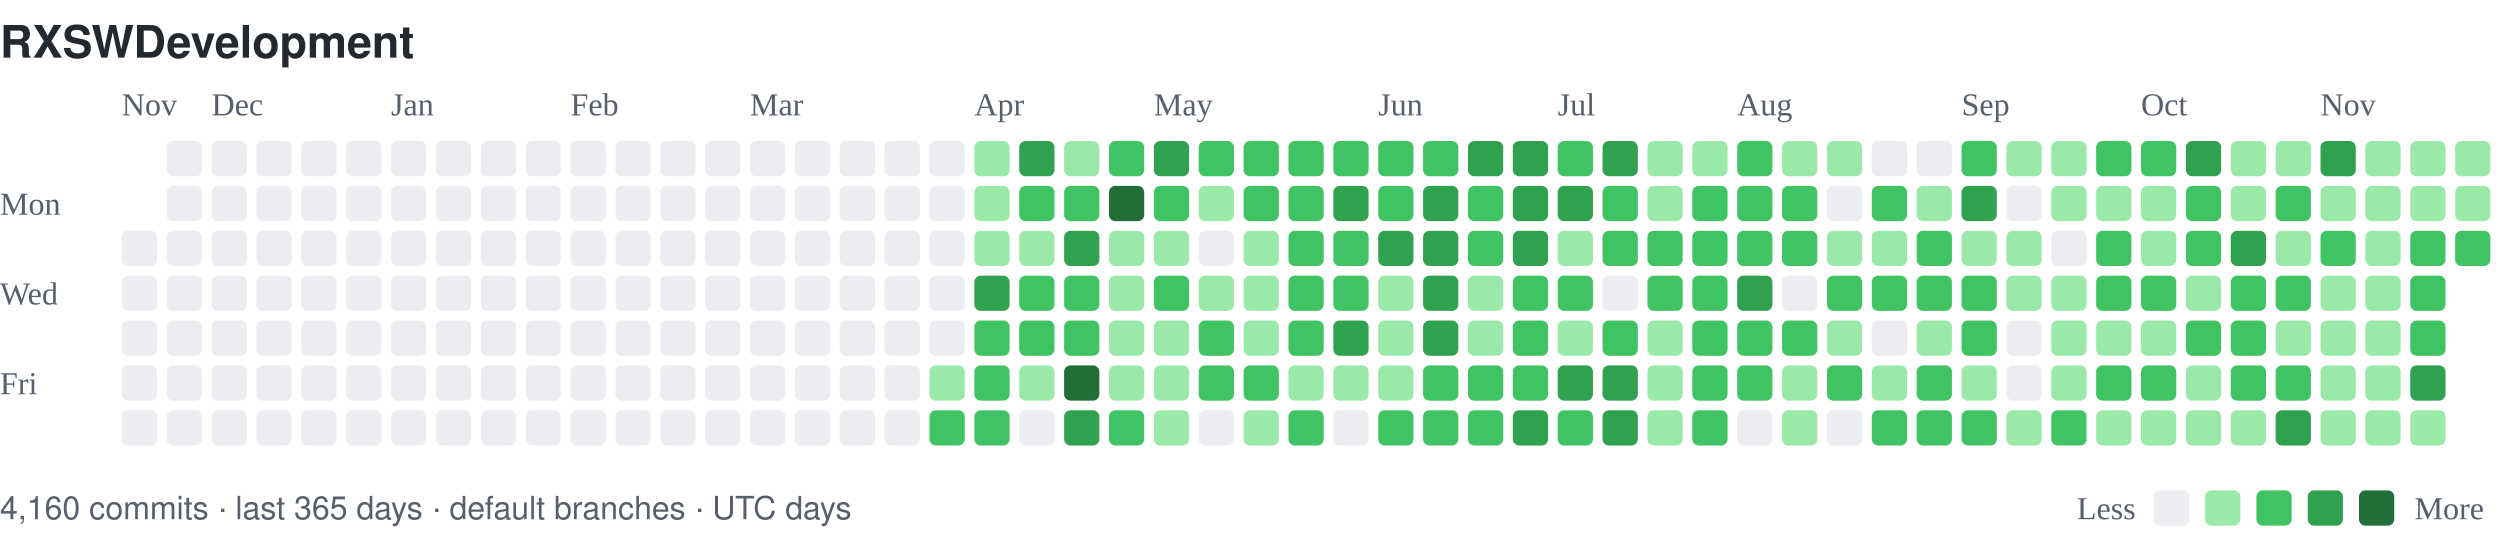
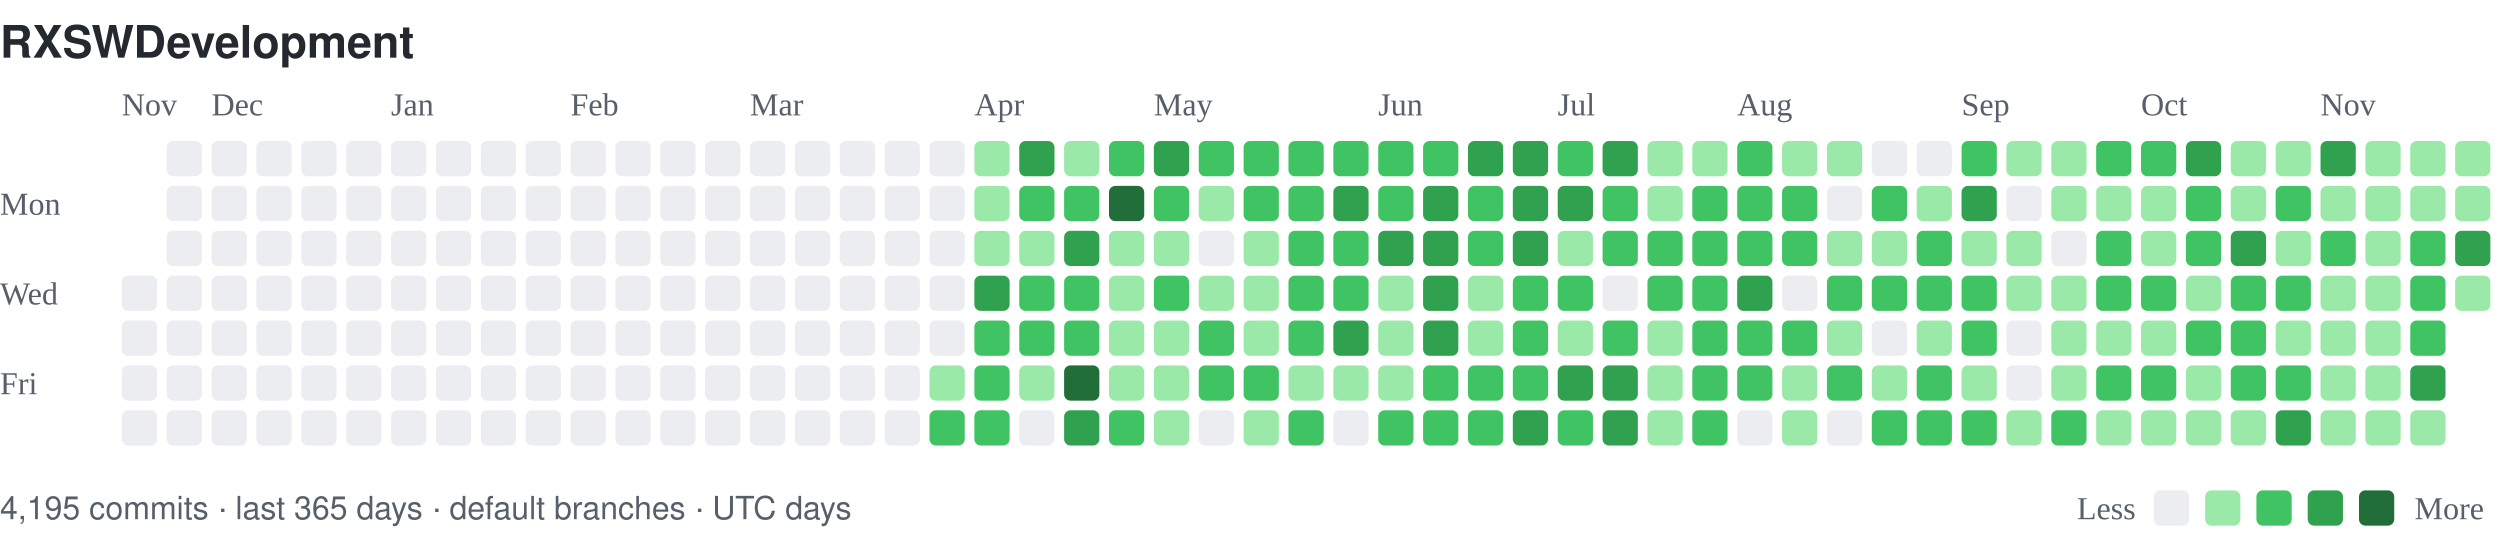
<svg xmlns="http://www.w3.org/2000/svg" width="780" height="170" viewBox="0 0 780 170" role="img">
  <text x="0" y="18" font-size="14" font-weight="600" fill="#24292f" font-family="ui-sans-serif,-apple-system,Segoe UI,Helvetica,Arial,sans-serif">RXSWDevelopment</text>
  <text x="0" y="67" font-size="10" fill="#57606a">Mon</text>
  <text x="0" y="95" font-size="10" fill="#57606a">Wed</text>
  <text x="0" y="123" font-size="10" fill="#57606a">Fri</text>
  <text x="38" y="36" font-size="10" fill="#57606a">Nov</text>
-   <rect x="38" y="72" width="11" height="11" rx="2" fill="#ebedf0" />
  <rect x="38" y="86" width="11" height="11" rx="2" fill="#ebedf0" />
  <rect x="38" y="100" width="11" height="11" rx="2" fill="#ebedf0" />
  <rect x="38" y="114" width="11" height="11" rx="2" fill="#ebedf0" />
  <rect x="38" y="128" width="11" height="11" rx="2" fill="#ebedf0" />
  <rect x="52" y="44" width="11" height="11" rx="2" fill="#ebedf0" />
  <rect x="52" y="58" width="11" height="11" rx="2" fill="#ebedf0" />
  <rect x="52" y="72" width="11" height="11" rx="2" fill="#ebedf0" />
  <rect x="52" y="86" width="11" height="11" rx="2" fill="#ebedf0" />
  <rect x="52" y="100" width="11" height="11" rx="2" fill="#ebedf0" />
  <rect x="52" y="114" width="11" height="11" rx="2" fill="#ebedf0" />
  <rect x="52" y="128" width="11" height="11" rx="2" fill="#ebedf0" />
  <text x="66" y="36" font-size="10" fill="#57606a">Dec</text>
  <rect x="66" y="44" width="11" height="11" rx="2" fill="#ebedf0" />
  <rect x="66" y="58" width="11" height="11" rx="2" fill="#ebedf0" />
  <rect x="66" y="72" width="11" height="11" rx="2" fill="#ebedf0" />
  <rect x="66" y="86" width="11" height="11" rx="2" fill="#ebedf0" />
  <rect x="66" y="100" width="11" height="11" rx="2" fill="#ebedf0" />
  <rect x="66" y="114" width="11" height="11" rx="2" fill="#ebedf0" />
  <rect x="66" y="128" width="11" height="11" rx="2" fill="#ebedf0" />
  <rect x="80" y="44" width="11" height="11" rx="2" fill="#ebedf0" />
  <rect x="80" y="58" width="11" height="11" rx="2" fill="#ebedf0" />
  <rect x="80" y="72" width="11" height="11" rx="2" fill="#ebedf0" />
  <rect x="80" y="86" width="11" height="11" rx="2" fill="#ebedf0" />
  <rect x="80" y="100" width="11" height="11" rx="2" fill="#ebedf0" />
  <rect x="80" y="114" width="11" height="11" rx="2" fill="#ebedf0" />
  <rect x="80" y="128" width="11" height="11" rx="2" fill="#ebedf0" />
  <rect x="94" y="44" width="11" height="11" rx="2" fill="#ebedf0" />
  <rect x="94" y="58" width="11" height="11" rx="2" fill="#ebedf0" />
  <rect x="94" y="72" width="11" height="11" rx="2" fill="#ebedf0" />
  <rect x="94" y="86" width="11" height="11" rx="2" fill="#ebedf0" />
  <rect x="94" y="100" width="11" height="11" rx="2" fill="#ebedf0" />
  <rect x="94" y="114" width="11" height="11" rx="2" fill="#ebedf0" />
  <rect x="94" y="128" width="11" height="11" rx="2" fill="#ebedf0" />
  <rect x="108" y="44" width="11" height="11" rx="2" fill="#ebedf0" />
  <rect x="108" y="58" width="11" height="11" rx="2" fill="#ebedf0" />
  <rect x="108" y="72" width="11" height="11" rx="2" fill="#ebedf0" />
  <rect x="108" y="86" width="11" height="11" rx="2" fill="#ebedf0" />
  <rect x="108" y="100" width="11" height="11" rx="2" fill="#ebedf0" />
  <rect x="108" y="114" width="11" height="11" rx="2" fill="#ebedf0" />
  <rect x="108" y="128" width="11" height="11" rx="2" fill="#ebedf0" />
  <text x="122" y="36" font-size="10" fill="#57606a">Jan</text>
  <rect x="122" y="44" width="11" height="11" rx="2" fill="#ebedf0" />
  <rect x="122" y="58" width="11" height="11" rx="2" fill="#ebedf0" />
  <rect x="122" y="72" width="11" height="11" rx="2" fill="#ebedf0" />
  <rect x="122" y="86" width="11" height="11" rx="2" fill="#ebedf0" />
  <rect x="122" y="100" width="11" height="11" rx="2" fill="#ebedf0" />
  <rect x="122" y="114" width="11" height="11" rx="2" fill="#ebedf0" />
  <rect x="122" y="128" width="11" height="11" rx="2" fill="#ebedf0" />
  <rect x="136" y="44" width="11" height="11" rx="2" fill="#ebedf0" />
  <rect x="136" y="58" width="11" height="11" rx="2" fill="#ebedf0" />
  <rect x="136" y="72" width="11" height="11" rx="2" fill="#ebedf0" />
  <rect x="136" y="86" width="11" height="11" rx="2" fill="#ebedf0" />
  <rect x="136" y="100" width="11" height="11" rx="2" fill="#ebedf0" />
  <rect x="136" y="114" width="11" height="11" rx="2" fill="#ebedf0" />
  <rect x="136" y="128" width="11" height="11" rx="2" fill="#ebedf0" />
  <rect x="150" y="44" width="11" height="11" rx="2" fill="#ebedf0" />
  <rect x="150" y="58" width="11" height="11" rx="2" fill="#ebedf0" />
  <rect x="150" y="72" width="11" height="11" rx="2" fill="#ebedf0" />
  <rect x="150" y="86" width="11" height="11" rx="2" fill="#ebedf0" />
  <rect x="150" y="100" width="11" height="11" rx="2" fill="#ebedf0" />
  <rect x="150" y="114" width="11" height="11" rx="2" fill="#ebedf0" />
  <rect x="150" y="128" width="11" height="11" rx="2" fill="#ebedf0" />
  <rect x="164" y="44" width="11" height="11" rx="2" fill="#ebedf0" />
  <rect x="164" y="58" width="11" height="11" rx="2" fill="#ebedf0" />
  <rect x="164" y="72" width="11" height="11" rx="2" fill="#ebedf0" />
  <rect x="164" y="86" width="11" height="11" rx="2" fill="#ebedf0" />
  <rect x="164" y="100" width="11" height="11" rx="2" fill="#ebedf0" />
  <rect x="164" y="114" width="11" height="11" rx="2" fill="#ebedf0" />
  <rect x="164" y="128" width="11" height="11" rx="2" fill="#ebedf0" />
  <text x="178" y="36" font-size="10" fill="#57606a">Feb</text>
  <rect x="178" y="44" width="11" height="11" rx="2" fill="#ebedf0" />
  <rect x="178" y="58" width="11" height="11" rx="2" fill="#ebedf0" />
  <rect x="178" y="72" width="11" height="11" rx="2" fill="#ebedf0" />
  <rect x="178" y="86" width="11" height="11" rx="2" fill="#ebedf0" />
  <rect x="178" y="100" width="11" height="11" rx="2" fill="#ebedf0" />
  <rect x="178" y="114" width="11" height="11" rx="2" fill="#ebedf0" />
  <rect x="178" y="128" width="11" height="11" rx="2" fill="#ebedf0" />
  <rect x="192" y="44" width="11" height="11" rx="2" fill="#ebedf0" />
  <rect x="192" y="58" width="11" height="11" rx="2" fill="#ebedf0" />
  <rect x="192" y="72" width="11" height="11" rx="2" fill="#ebedf0" />
  <rect x="192" y="86" width="11" height="11" rx="2" fill="#ebedf0" />
  <rect x="192" y="100" width="11" height="11" rx="2" fill="#ebedf0" />
  <rect x="192" y="114" width="11" height="11" rx="2" fill="#ebedf0" />
  <rect x="192" y="128" width="11" height="11" rx="2" fill="#ebedf0" />
  <rect x="206" y="44" width="11" height="11" rx="2" fill="#ebedf0" />
  <rect x="206" y="58" width="11" height="11" rx="2" fill="#ebedf0" />
  <rect x="206" y="72" width="11" height="11" rx="2" fill="#ebedf0" />
  <rect x="206" y="86" width="11" height="11" rx="2" fill="#ebedf0" />
  <rect x="206" y="100" width="11" height="11" rx="2" fill="#ebedf0" />
  <rect x="206" y="114" width="11" height="11" rx="2" fill="#ebedf0" />
  <rect x="206" y="128" width="11" height="11" rx="2" fill="#ebedf0" />
  <rect x="220" y="44" width="11" height="11" rx="2" fill="#ebedf0" />
  <rect x="220" y="58" width="11" height="11" rx="2" fill="#ebedf0" />
  <rect x="220" y="72" width="11" height="11" rx="2" fill="#ebedf0" />
  <rect x="220" y="86" width="11" height="11" rx="2" fill="#ebedf0" />
  <rect x="220" y="100" width="11" height="11" rx="2" fill="#ebedf0" />
  <rect x="220" y="114" width="11" height="11" rx="2" fill="#ebedf0" />
  <rect x="220" y="128" width="11" height="11" rx="2" fill="#ebedf0" />
  <text x="234" y="36" font-size="10" fill="#57606a">Mar</text>
  <rect x="234" y="44" width="11" height="11" rx="2" fill="#ebedf0" />
  <rect x="234" y="58" width="11" height="11" rx="2" fill="#ebedf0" />
  <rect x="234" y="72" width="11" height="11" rx="2" fill="#ebedf0" />
  <rect x="234" y="86" width="11" height="11" rx="2" fill="#ebedf0" />
  <rect x="234" y="100" width="11" height="11" rx="2" fill="#ebedf0" />
  <rect x="234" y="114" width="11" height="11" rx="2" fill="#ebedf0" />
  <rect x="234" y="128" width="11" height="11" rx="2" fill="#ebedf0" />
  <rect x="248" y="44" width="11" height="11" rx="2" fill="#ebedf0" />
  <rect x="248" y="58" width="11" height="11" rx="2" fill="#ebedf0" />
  <rect x="248" y="72" width="11" height="11" rx="2" fill="#ebedf0" />
  <rect x="248" y="86" width="11" height="11" rx="2" fill="#ebedf0" />
  <rect x="248" y="100" width="11" height="11" rx="2" fill="#ebedf0" />
  <rect x="248" y="114" width="11" height="11" rx="2" fill="#ebedf0" />
  <rect x="248" y="128" width="11" height="11" rx="2" fill="#ebedf0" />
  <rect x="262" y="44" width="11" height="11" rx="2" fill="#ebedf0" />
  <rect x="262" y="58" width="11" height="11" rx="2" fill="#ebedf0" />
  <rect x="262" y="72" width="11" height="11" rx="2" fill="#ebedf0" />
  <rect x="262" y="86" width="11" height="11" rx="2" fill="#ebedf0" />
  <rect x="262" y="100" width="11" height="11" rx="2" fill="#ebedf0" />
  <rect x="262" y="114" width="11" height="11" rx="2" fill="#ebedf0" />
  <rect x="262" y="128" width="11" height="11" rx="2" fill="#ebedf0" />
  <rect x="276" y="44" width="11" height="11" rx="2" fill="#ebedf0" />
  <rect x="276" y="58" width="11" height="11" rx="2" fill="#ebedf0" />
  <rect x="276" y="72" width="11" height="11" rx="2" fill="#ebedf0" />
  <rect x="276" y="86" width="11" height="11" rx="2" fill="#ebedf0" />
  <rect x="276" y="100" width="11" height="11" rx="2" fill="#ebedf0" />
  <rect x="276" y="114" width="11" height="11" rx="2" fill="#ebedf0" />
  <rect x="276" y="128" width="11" height="11" rx="2" fill="#ebedf0" />
  <rect x="290" y="44" width="11" height="11" rx="2" fill="#ebedf0" />
  <rect x="290" y="58" width="11" height="11" rx="2" fill="#ebedf0" />
  <rect x="290" y="72" width="11" height="11" rx="2" fill="#ebedf0" />
  <rect x="290" y="86" width="11" height="11" rx="2" fill="#ebedf0" />
  <rect x="290" y="100" width="11" height="11" rx="2" fill="#ebedf0" />
  <rect x="290" y="114" width="11" height="11" rx="2" fill="#9be9a8" />
  <rect x="290" y="128" width="11" height="11" rx="2" fill="#40c463" />
  <text x="304" y="36" font-size="10" fill="#57606a">Apr</text>
  <rect x="304" y="44" width="11" height="11" rx="2" fill="#9be9a8" />
  <rect x="304" y="58" width="11" height="11" rx="2" fill="#9be9a8" />
  <rect x="304" y="72" width="11" height="11" rx="2" fill="#9be9a8" />
  <rect x="304" y="86" width="11" height="11" rx="2" fill="#30a14e" />
  <rect x="304" y="100" width="11" height="11" rx="2" fill="#40c463" />
  <rect x="304" y="114" width="11" height="11" rx="2" fill="#40c463" />
  <rect x="304" y="128" width="11" height="11" rx="2" fill="#40c463" />
  <rect x="318" y="44" width="11" height="11" rx="2" fill="#30a14e" />
  <rect x="318" y="58" width="11" height="11" rx="2" fill="#40c463" />
  <rect x="318" y="72" width="11" height="11" rx="2" fill="#9be9a8" />
  <rect x="318" y="86" width="11" height="11" rx="2" fill="#40c463" />
  <rect x="318" y="100" width="11" height="11" rx="2" fill="#40c463" />
  <rect x="318" y="114" width="11" height="11" rx="2" fill="#9be9a8" />
  <rect x="318" y="128" width="11" height="11" rx="2" fill="#ebedf0" />
  <rect x="332" y="44" width="11" height="11" rx="2" fill="#9be9a8" />
  <rect x="332" y="58" width="11" height="11" rx="2" fill="#40c463" />
  <rect x="332" y="72" width="11" height="11" rx="2" fill="#30a14e" />
  <rect x="332" y="86" width="11" height="11" rx="2" fill="#40c463" />
  <rect x="332" y="100" width="11" height="11" rx="2" fill="#40c463" />
  <rect x="332" y="114" width="11" height="11" rx="2" fill="#216e39" />
  <rect x="332" y="128" width="11" height="11" rx="2" fill="#30a14e" />
  <rect x="346" y="44" width="11" height="11" rx="2" fill="#40c463" />
  <rect x="346" y="58" width="11" height="11" rx="2" fill="#216e39" />
  <rect x="346" y="72" width="11" height="11" rx="2" fill="#9be9a8" />
  <rect x="346" y="86" width="11" height="11" rx="2" fill="#9be9a8" />
  <rect x="346" y="100" width="11" height="11" rx="2" fill="#9be9a8" />
  <rect x="346" y="114" width="11" height="11" rx="2" fill="#9be9a8" />
  <rect x="346" y="128" width="11" height="11" rx="2" fill="#40c463" />
  <text x="360" y="36" font-size="10" fill="#57606a">May</text>
  <rect x="360" y="44" width="11" height="11" rx="2" fill="#30a14e" />
  <rect x="360" y="58" width="11" height="11" rx="2" fill="#40c463" />
  <rect x="360" y="72" width="11" height="11" rx="2" fill="#9be9a8" />
  <rect x="360" y="86" width="11" height="11" rx="2" fill="#40c463" />
  <rect x="360" y="100" width="11" height="11" rx="2" fill="#9be9a8" />
  <rect x="360" y="114" width="11" height="11" rx="2" fill="#9be9a8" />
  <rect x="360" y="128" width="11" height="11" rx="2" fill="#9be9a8" />
  <rect x="374" y="44" width="11" height="11" rx="2" fill="#40c463" />
  <rect x="374" y="58" width="11" height="11" rx="2" fill="#9be9a8" />
  <rect x="374" y="72" width="11" height="11" rx="2" fill="#ebedf0" />
  <rect x="374" y="86" width="11" height="11" rx="2" fill="#9be9a8" />
  <rect x="374" y="100" width="11" height="11" rx="2" fill="#40c463" />
  <rect x="374" y="114" width="11" height="11" rx="2" fill="#40c463" />
  <rect x="374" y="128" width="11" height="11" rx="2" fill="#ebedf0" />
  <rect x="388" y="44" width="11" height="11" rx="2" fill="#40c463" />
  <rect x="388" y="58" width="11" height="11" rx="2" fill="#40c463" />
  <rect x="388" y="72" width="11" height="11" rx="2" fill="#9be9a8" />
  <rect x="388" y="86" width="11" height="11" rx="2" fill="#9be9a8" />
  <rect x="388" y="100" width="11" height="11" rx="2" fill="#9be9a8" />
  <rect x="388" y="114" width="11" height="11" rx="2" fill="#40c463" />
  <rect x="388" y="128" width="11" height="11" rx="2" fill="#9be9a8" />
  <rect x="402" y="44" width="11" height="11" rx="2" fill="#40c463" />
  <rect x="402" y="58" width="11" height="11" rx="2" fill="#40c463" />
  <rect x="402" y="72" width="11" height="11" rx="2" fill="#40c463" />
  <rect x="402" y="86" width="11" height="11" rx="2" fill="#40c463" />
  <rect x="402" y="100" width="11" height="11" rx="2" fill="#40c463" />
  <rect x="402" y="114" width="11" height="11" rx="2" fill="#9be9a8" />
  <rect x="402" y="128" width="11" height="11" rx="2" fill="#40c463" />
  <rect x="416" y="44" width="11" height="11" rx="2" fill="#40c463" />
  <rect x="416" y="58" width="11" height="11" rx="2" fill="#30a14e" />
  <rect x="416" y="72" width="11" height="11" rx="2" fill="#40c463" />
  <rect x="416" y="86" width="11" height="11" rx="2" fill="#40c463" />
  <rect x="416" y="100" width="11" height="11" rx="2" fill="#30a14e" />
  <rect x="416" y="114" width="11" height="11" rx="2" fill="#9be9a8" />
  <rect x="416" y="128" width="11" height="11" rx="2" fill="#ebedf0" />
  <text x="430" y="36" font-size="10" fill="#57606a">Jun</text>
  <rect x="430" y="44" width="11" height="11" rx="2" fill="#40c463" />
  <rect x="430" y="58" width="11" height="11" rx="2" fill="#40c463" />
  <rect x="430" y="72" width="11" height="11" rx="2" fill="#30a14e" />
  <rect x="430" y="86" width="11" height="11" rx="2" fill="#9be9a8" />
  <rect x="430" y="100" width="11" height="11" rx="2" fill="#9be9a8" />
  <rect x="430" y="114" width="11" height="11" rx="2" fill="#9be9a8" />
  <rect x="430" y="128" width="11" height="11" rx="2" fill="#40c463" />
  <rect x="444" y="44" width="11" height="11" rx="2" fill="#40c463" />
  <rect x="444" y="58" width="11" height="11" rx="2" fill="#30a14e" />
  <rect x="444" y="72" width="11" height="11" rx="2" fill="#30a14e" />
  <rect x="444" y="86" width="11" height="11" rx="2" fill="#30a14e" />
  <rect x="444" y="100" width="11" height="11" rx="2" fill="#30a14e" />
  <rect x="444" y="114" width="11" height="11" rx="2" fill="#40c463" />
  <rect x="444" y="128" width="11" height="11" rx="2" fill="#40c463" />
  <rect x="458" y="44" width="11" height="11" rx="2" fill="#30a14e" />
  <rect x="458" y="58" width="11" height="11" rx="2" fill="#40c463" />
  <rect x="458" y="72" width="11" height="11" rx="2" fill="#40c463" />
  <rect x="458" y="86" width="11" height="11" rx="2" fill="#9be9a8" />
  <rect x="458" y="100" width="11" height="11" rx="2" fill="#9be9a8" />
  <rect x="458" y="114" width="11" height="11" rx="2" fill="#40c463" />
  <rect x="458" y="128" width="11" height="11" rx="2" fill="#40c463" />
  <rect x="472" y="44" width="11" height="11" rx="2" fill="#30a14e" />
  <rect x="472" y="58" width="11" height="11" rx="2" fill="#30a14e" />
  <rect x="472" y="72" width="11" height="11" rx="2" fill="#30a14e" />
  <rect x="472" y="86" width="11" height="11" rx="2" fill="#40c463" />
  <rect x="472" y="100" width="11" height="11" rx="2" fill="#40c463" />
  <rect x="472" y="114" width="11" height="11" rx="2" fill="#40c463" />
  <rect x="472" y="128" width="11" height="11" rx="2" fill="#30a14e" />
  <text x="486" y="36" font-size="10" fill="#57606a">Jul</text>
  <rect x="486" y="44" width="11" height="11" rx="2" fill="#40c463" />
  <rect x="486" y="58" width="11" height="11" rx="2" fill="#30a14e" />
  <rect x="486" y="72" width="11" height="11" rx="2" fill="#9be9a8" />
  <rect x="486" y="86" width="11" height="11" rx="2" fill="#40c463" />
  <rect x="486" y="100" width="11" height="11" rx="2" fill="#9be9a8" />
  <rect x="486" y="114" width="11" height="11" rx="2" fill="#30a14e" />
  <rect x="486" y="128" width="11" height="11" rx="2" fill="#40c463" />
  <rect x="500" y="44" width="11" height="11" rx="2" fill="#30a14e" />
  <rect x="500" y="58" width="11" height="11" rx="2" fill="#40c463" />
  <rect x="500" y="72" width="11" height="11" rx="2" fill="#40c463" />
  <rect x="500" y="86" width="11" height="11" rx="2" fill="#ebedf0" />
  <rect x="500" y="100" width="11" height="11" rx="2" fill="#40c463" />
  <rect x="500" y="114" width="11" height="11" rx="2" fill="#30a14e" />
  <rect x="500" y="128" width="11" height="11" rx="2" fill="#30a14e" />
  <rect x="514" y="44" width="11" height="11" rx="2" fill="#9be9a8" />
  <rect x="514" y="58" width="11" height="11" rx="2" fill="#9be9a8" />
  <rect x="514" y="72" width="11" height="11" rx="2" fill="#40c463" />
  <rect x="514" y="86" width="11" height="11" rx="2" fill="#40c463" />
  <rect x="514" y="100" width="11" height="11" rx="2" fill="#9be9a8" />
  <rect x="514" y="114" width="11" height="11" rx="2" fill="#9be9a8" />
  <rect x="514" y="128" width="11" height="11" rx="2" fill="#9be9a8" />
  <rect x="528" y="44" width="11" height="11" rx="2" fill="#9be9a8" />
  <rect x="528" y="58" width="11" height="11" rx="2" fill="#40c463" />
  <rect x="528" y="72" width="11" height="11" rx="2" fill="#40c463" />
  <rect x="528" y="86" width="11" height="11" rx="2" fill="#40c463" />
  <rect x="528" y="100" width="11" height="11" rx="2" fill="#40c463" />
  <rect x="528" y="114" width="11" height="11" rx="2" fill="#40c463" />
  <rect x="528" y="128" width="11" height="11" rx="2" fill="#40c463" />
  <text x="542" y="36" font-size="10" fill="#57606a">Aug</text>
  <rect x="542" y="44" width="11" height="11" rx="2" fill="#40c463" />
  <rect x="542" y="58" width="11" height="11" rx="2" fill="#40c463" />
  <rect x="542" y="72" width="11" height="11" rx="2" fill="#40c463" />
  <rect x="542" y="86" width="11" height="11" rx="2" fill="#30a14e" />
  <rect x="542" y="100" width="11" height="11" rx="2" fill="#40c463" />
  <rect x="542" y="114" width="11" height="11" rx="2" fill="#40c463" />
  <rect x="542" y="128" width="11" height="11" rx="2" fill="#ebedf0" />
  <rect x="556" y="44" width="11" height="11" rx="2" fill="#9be9a8" />
  <rect x="556" y="58" width="11" height="11" rx="2" fill="#40c463" />
  <rect x="556" y="72" width="11" height="11" rx="2" fill="#40c463" />
  <rect x="556" y="86" width="11" height="11" rx="2" fill="#ebedf0" />
  <rect x="556" y="100" width="11" height="11" rx="2" fill="#40c463" />
  <rect x="556" y="114" width="11" height="11" rx="2" fill="#9be9a8" />
  <rect x="556" y="128" width="11" height="11" rx="2" fill="#9be9a8" />
  <rect x="570" y="44" width="11" height="11" rx="2" fill="#9be9a8" />
  <rect x="570" y="58" width="11" height="11" rx="2" fill="#ebedf0" />
  <rect x="570" y="72" width="11" height="11" rx="2" fill="#9be9a8" />
  <rect x="570" y="86" width="11" height="11" rx="2" fill="#40c463" />
  <rect x="570" y="100" width="11" height="11" rx="2" fill="#9be9a8" />
  <rect x="570" y="114" width="11" height="11" rx="2" fill="#40c463" />
  <rect x="570" y="128" width="11" height="11" rx="2" fill="#ebedf0" />
  <rect x="584" y="44" width="11" height="11" rx="2" fill="#ebedf0" />
  <rect x="584" y="58" width="11" height="11" rx="2" fill="#40c463" />
  <rect x="584" y="72" width="11" height="11" rx="2" fill="#9be9a8" />
  <rect x="584" y="86" width="11" height="11" rx="2" fill="#40c463" />
  <rect x="584" y="100" width="11" height="11" rx="2" fill="#ebedf0" />
  <rect x="584" y="114" width="11" height="11" rx="2" fill="#9be9a8" />
  <rect x="584" y="128" width="11" height="11" rx="2" fill="#40c463" />
  <rect x="598" y="44" width="11" height="11" rx="2" fill="#ebedf0" />
  <rect x="598" y="58" width="11" height="11" rx="2" fill="#9be9a8" />
  <rect x="598" y="72" width="11" height="11" rx="2" fill="#40c463" />
  <rect x="598" y="86" width="11" height="11" rx="2" fill="#40c463" />
  <rect x="598" y="100" width="11" height="11" rx="2" fill="#9be9a8" />
  <rect x="598" y="114" width="11" height="11" rx="2" fill="#40c463" />
  <rect x="598" y="128" width="11" height="11" rx="2" fill="#40c463" />
  <text x="612" y="36" font-size="10" fill="#57606a">Sep</text>
  <rect x="612" y="44" width="11" height="11" rx="2" fill="#40c463" />
  <rect x="612" y="58" width="11" height="11" rx="2" fill="#30a14e" />
  <rect x="612" y="72" width="11" height="11" rx="2" fill="#9be9a8" />
  <rect x="612" y="86" width="11" height="11" rx="2" fill="#40c463" />
  <rect x="612" y="100" width="11" height="11" rx="2" fill="#40c463" />
  <rect x="612" y="114" width="11" height="11" rx="2" fill="#9be9a8" />
  <rect x="612" y="128" width="11" height="11" rx="2" fill="#40c463" />
  <rect x="626" y="44" width="11" height="11" rx="2" fill="#9be9a8" />
  <rect x="626" y="58" width="11" height="11" rx="2" fill="#ebedf0" />
  <rect x="626" y="72" width="11" height="11" rx="2" fill="#9be9a8" />
  <rect x="626" y="86" width="11" height="11" rx="2" fill="#9be9a8" />
  <rect x="626" y="100" width="11" height="11" rx="2" fill="#ebedf0" />
  <rect x="626" y="114" width="11" height="11" rx="2" fill="#ebedf0" />
  <rect x="626" y="128" width="11" height="11" rx="2" fill="#9be9a8" />
  <rect x="640" y="44" width="11" height="11" rx="2" fill="#9be9a8" />
  <rect x="640" y="58" width="11" height="11" rx="2" fill="#9be9a8" />
  <rect x="640" y="72" width="11" height="11" rx="2" fill="#ebedf0" />
  <rect x="640" y="86" width="11" height="11" rx="2" fill="#9be9a8" />
  <rect x="640" y="100" width="11" height="11" rx="2" fill="#9be9a8" />
  <rect x="640" y="114" width="11" height="11" rx="2" fill="#9be9a8" />
  <rect x="640" y="128" width="11" height="11" rx="2" fill="#40c463" />
  <rect x="654" y="44" width="11" height="11" rx="2" fill="#40c463" />
  <rect x="654" y="58" width="11" height="11" rx="2" fill="#9be9a8" />
  <rect x="654" y="72" width="11" height="11" rx="2" fill="#40c463" />
  <rect x="654" y="86" width="11" height="11" rx="2" fill="#40c463" />
  <rect x="654" y="100" width="11" height="11" rx="2" fill="#9be9a8" />
  <rect x="654" y="114" width="11" height="11" rx="2" fill="#40c463" />
  <rect x="654" y="128" width="11" height="11" rx="2" fill="#9be9a8" />
  <text x="668" y="36" font-size="10" fill="#57606a">Oct</text>
  <rect x="668" y="44" width="11" height="11" rx="2" fill="#40c463" />
  <rect x="668" y="58" width="11" height="11" rx="2" fill="#9be9a8" />
  <rect x="668" y="72" width="11" height="11" rx="2" fill="#9be9a8" />
  <rect x="668" y="86" width="11" height="11" rx="2" fill="#40c463" />
  <rect x="668" y="100" width="11" height="11" rx="2" fill="#9be9a8" />
  <rect x="668" y="114" width="11" height="11" rx="2" fill="#40c463" />
  <rect x="668" y="128" width="11" height="11" rx="2" fill="#9be9a8" />
  <rect x="682" y="44" width="11" height="11" rx="2" fill="#30a14e" />
  <rect x="682" y="58" width="11" height="11" rx="2" fill="#40c463" />
  <rect x="682" y="72" width="11" height="11" rx="2" fill="#40c463" />
  <rect x="682" y="86" width="11" height="11" rx="2" fill="#9be9a8" />
  <rect x="682" y="100" width="11" height="11" rx="2" fill="#40c463" />
  <rect x="682" y="114" width="11" height="11" rx="2" fill="#9be9a8" />
  <rect x="682" y="128" width="11" height="11" rx="2" fill="#9be9a8" />
  <rect x="696" y="44" width="11" height="11" rx="2" fill="#9be9a8" />
  <rect x="696" y="58" width="11" height="11" rx="2" fill="#9be9a8" />
  <rect x="696" y="72" width="11" height="11" rx="2" fill="#30a14e" />
  <rect x="696" y="86" width="11" height="11" rx="2" fill="#40c463" />
  <rect x="696" y="100" width="11" height="11" rx="2" fill="#40c463" />
  <rect x="696" y="114" width="11" height="11" rx="2" fill="#40c463" />
  <rect x="696" y="128" width="11" height="11" rx="2" fill="#9be9a8" />
  <rect x="710" y="44" width="11" height="11" rx="2" fill="#9be9a8" />
  <rect x="710" y="58" width="11" height="11" rx="2" fill="#40c463" />
  <rect x="710" y="72" width="11" height="11" rx="2" fill="#9be9a8" />
  <rect x="710" y="86" width="11" height="11" rx="2" fill="#40c463" />
  <rect x="710" y="100" width="11" height="11" rx="2" fill="#9be9a8" />
  <rect x="710" y="114" width="11" height="11" rx="2" fill="#40c463" />
  <rect x="710" y="128" width="11" height="11" rx="2" fill="#30a14e" />
  <text x="724" y="36" font-size="10" fill="#57606a">Nov</text>
  <rect x="724" y="44" width="11" height="11" rx="2" fill="#30a14e" />
  <rect x="724" y="58" width="11" height="11" rx="2" fill="#9be9a8" />
  <rect x="724" y="72" width="11" height="11" rx="2" fill="#40c463" />
  <rect x="724" y="86" width="11" height="11" rx="2" fill="#9be9a8" />
  <rect x="724" y="100" width="11" height="11" rx="2" fill="#9be9a8" />
  <rect x="724" y="114" width="11" height="11" rx="2" fill="#9be9a8" />
  <rect x="724" y="128" width="11" height="11" rx="2" fill="#9be9a8" />
  <rect x="738" y="44" width="11" height="11" rx="2" fill="#9be9a8" />
  <rect x="738" y="58" width="11" height="11" rx="2" fill="#9be9a8" />
  <rect x="738" y="72" width="11" height="11" rx="2" fill="#9be9a8" />
  <rect x="738" y="86" width="11" height="11" rx="2" fill="#9be9a8" />
  <rect x="738" y="100" width="11" height="11" rx="2" fill="#9be9a8" />
  <rect x="738" y="114" width="11" height="11" rx="2" fill="#9be9a8" />
  <rect x="738" y="128" width="11" height="11" rx="2" fill="#9be9a8" />
  <rect x="752" y="44" width="11" height="11" rx="2" fill="#9be9a8" />
  <rect x="752" y="58" width="11" height="11" rx="2" fill="#9be9a8" />
  <rect x="752" y="72" width="11" height="11" rx="2" fill="#40c463" />
  <rect x="752" y="86" width="11" height="11" rx="2" fill="#40c463" />
  <rect x="752" y="100" width="11" height="11" rx="2" fill="#40c463" />
  <rect x="752" y="114" width="11" height="11" rx="2" fill="#30a14e" />
  <rect x="752" y="128" width="11" height="11" rx="2" fill="#9be9a8" />
  <rect x="766" y="44" width="11" height="11" rx="2" fill="#9be9a8" />
  <rect x="766" y="58" width="11" height="11" rx="2" fill="#9be9a8" />
-   <rect x="766" y="72" width="11" height="11" rx="2" fill="#40c463" />
+   <rect x="766" y="72" width="11" height="11" rx="2" fill="#30a14e" />
+   <rect x="766" y="86" width="11" height="11" rx="2" fill="#9be9a8" />
  <text x="648" y="162" font-size="10" fill="#57606a">Less</text>
  <rect x="672" y="153" width="11" height="11" rx="2" fill="#ebedf0" />
  <rect x="688" y="153" width="11" height="11" rx="2" fill="#9be9a8" />
  <rect x="704" y="153" width="11" height="11" rx="2" fill="#40c463" />
  <rect x="720" y="153" width="11" height="11" rx="2" fill="#30a14e" />
  <rect x="736" y="153" width="11" height="11" rx="2" fill="#216e39" />
  <text x="775" y="162" font-size="10" fill="#57606a" text-anchor="end">More</text>
-   <text x="0" y="162" font-size="10" fill="#57606a" font-family="ui-sans-serif,-apple-system,Segoe UI,Helvetica,Arial,sans-serif">4,160 commits · last 365 days · default branches · UTC days</text>
+   <text x="0" y="162" font-size="10" fill="#57606a" font-family="ui-sans-serif,-apple-system,Segoe UI,Helvetica,Arial,sans-serif">4,195 commits · last 365 days · default branches · UTC days</text>
</svg>
